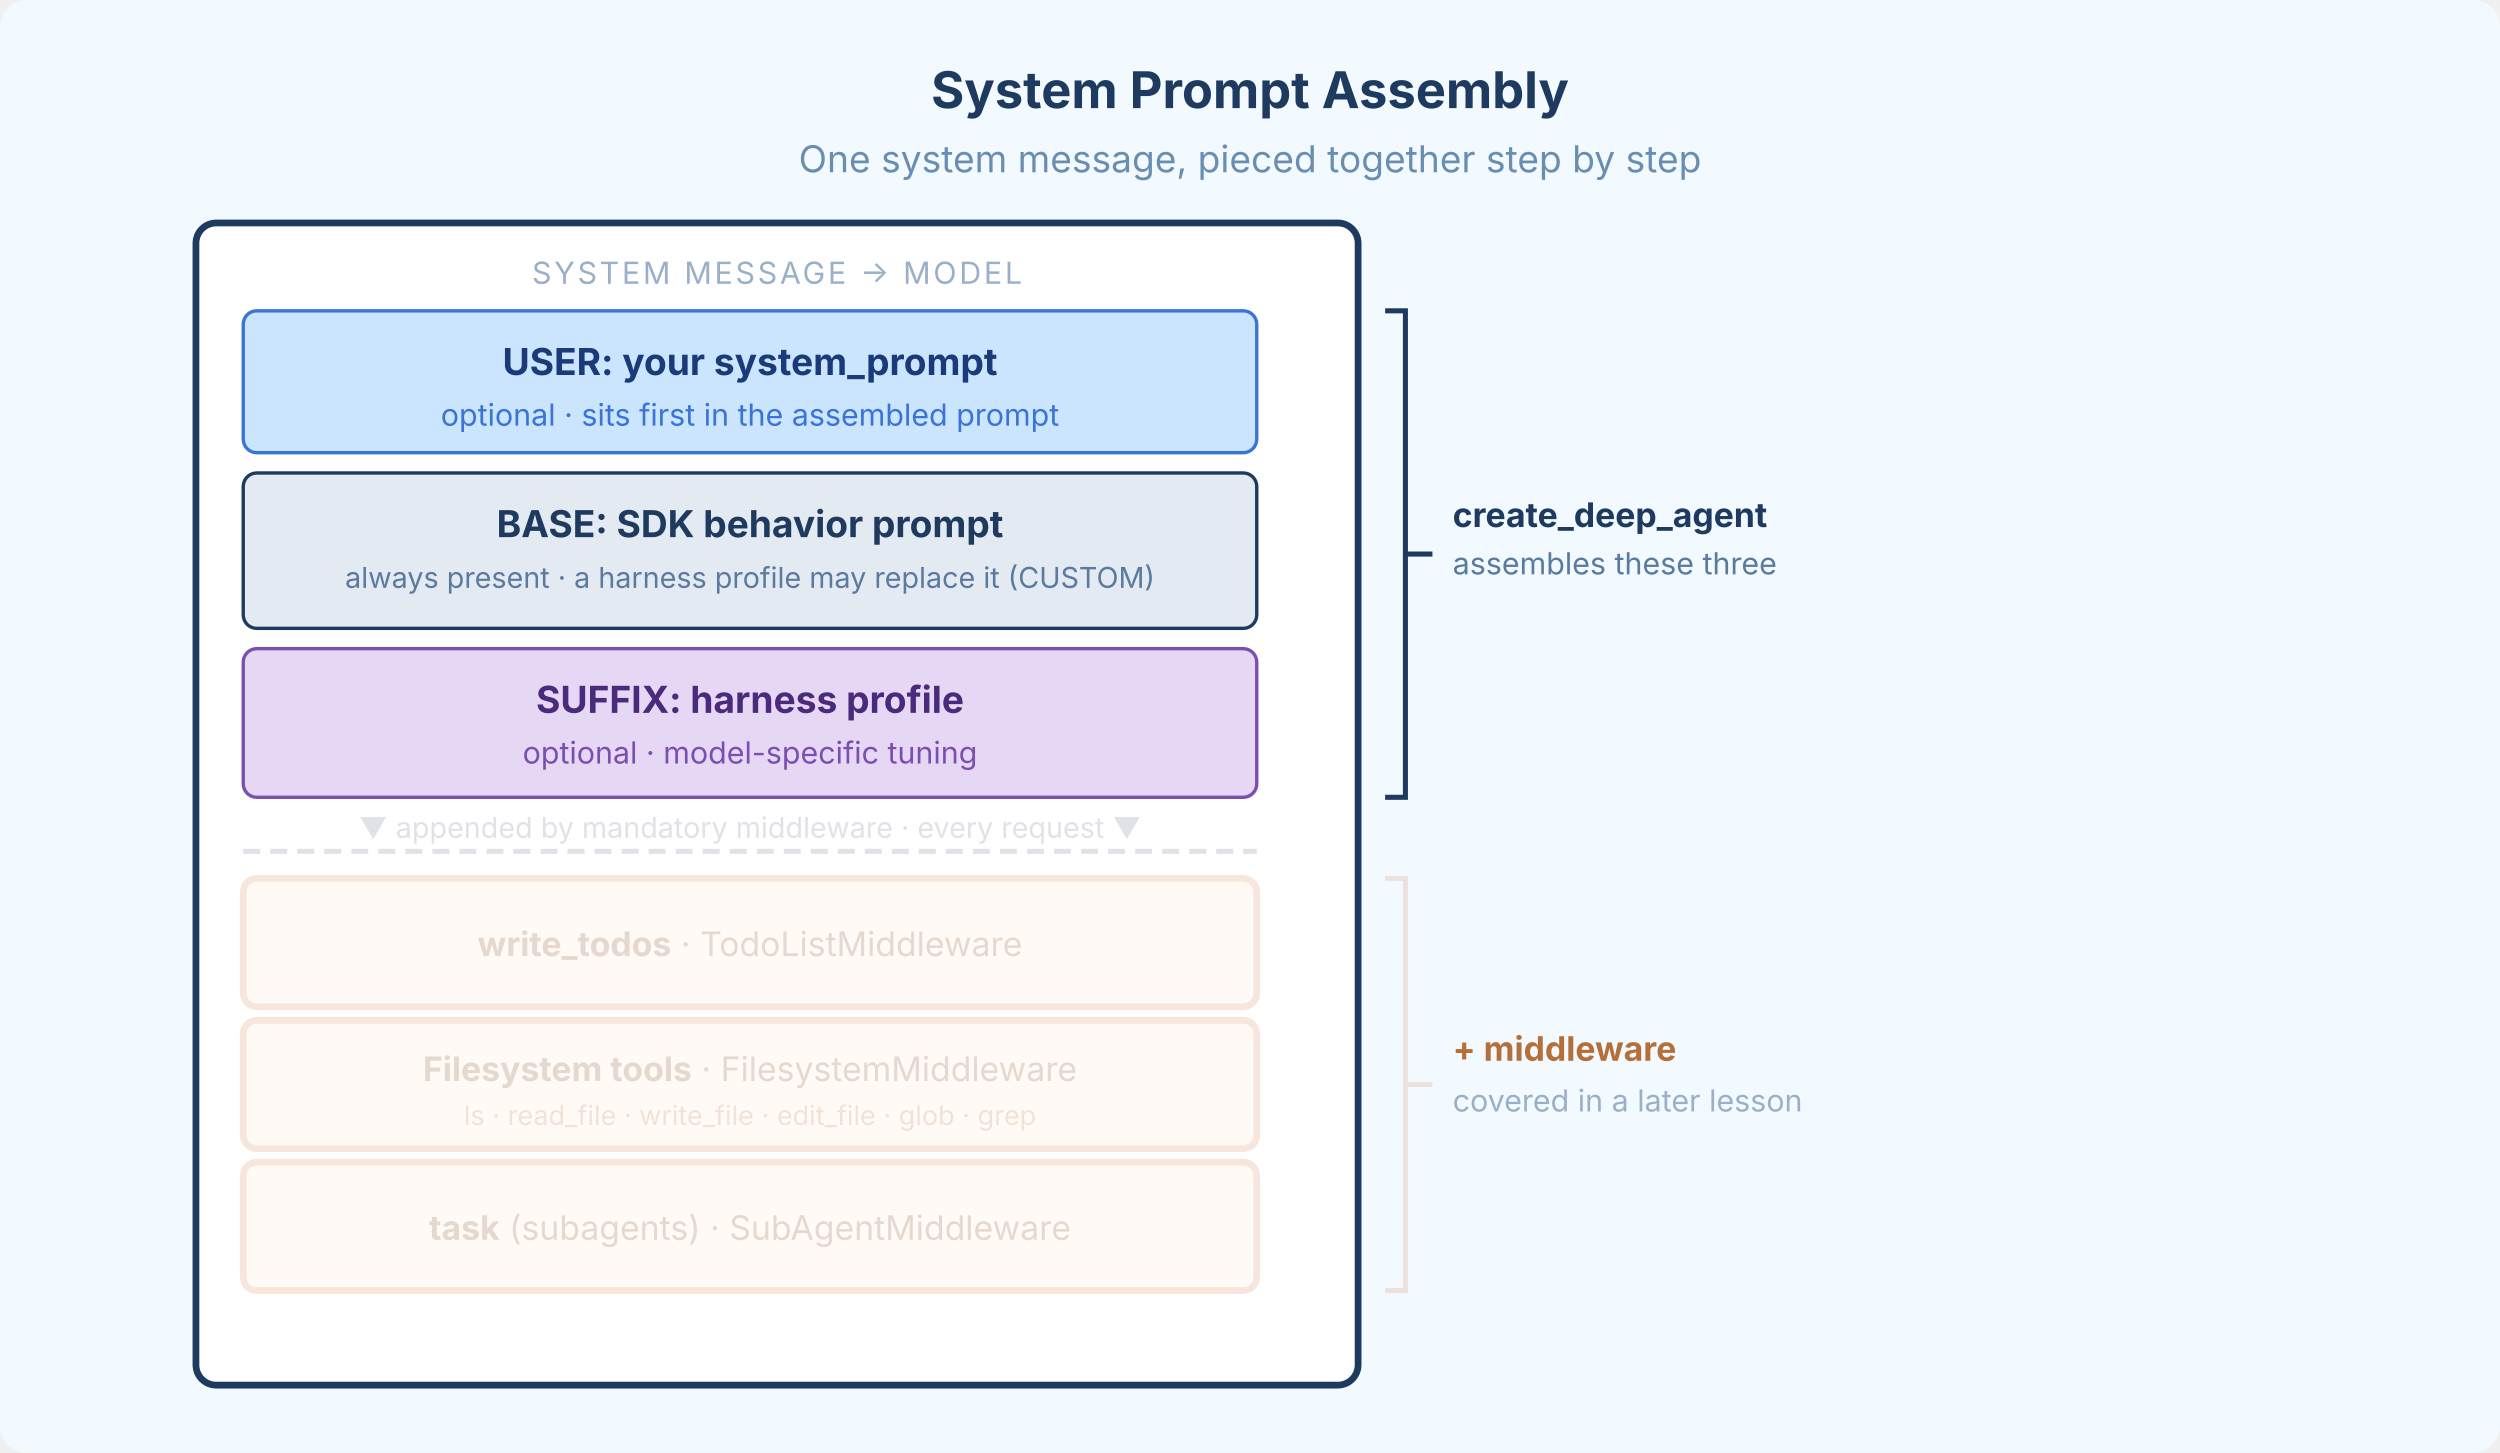
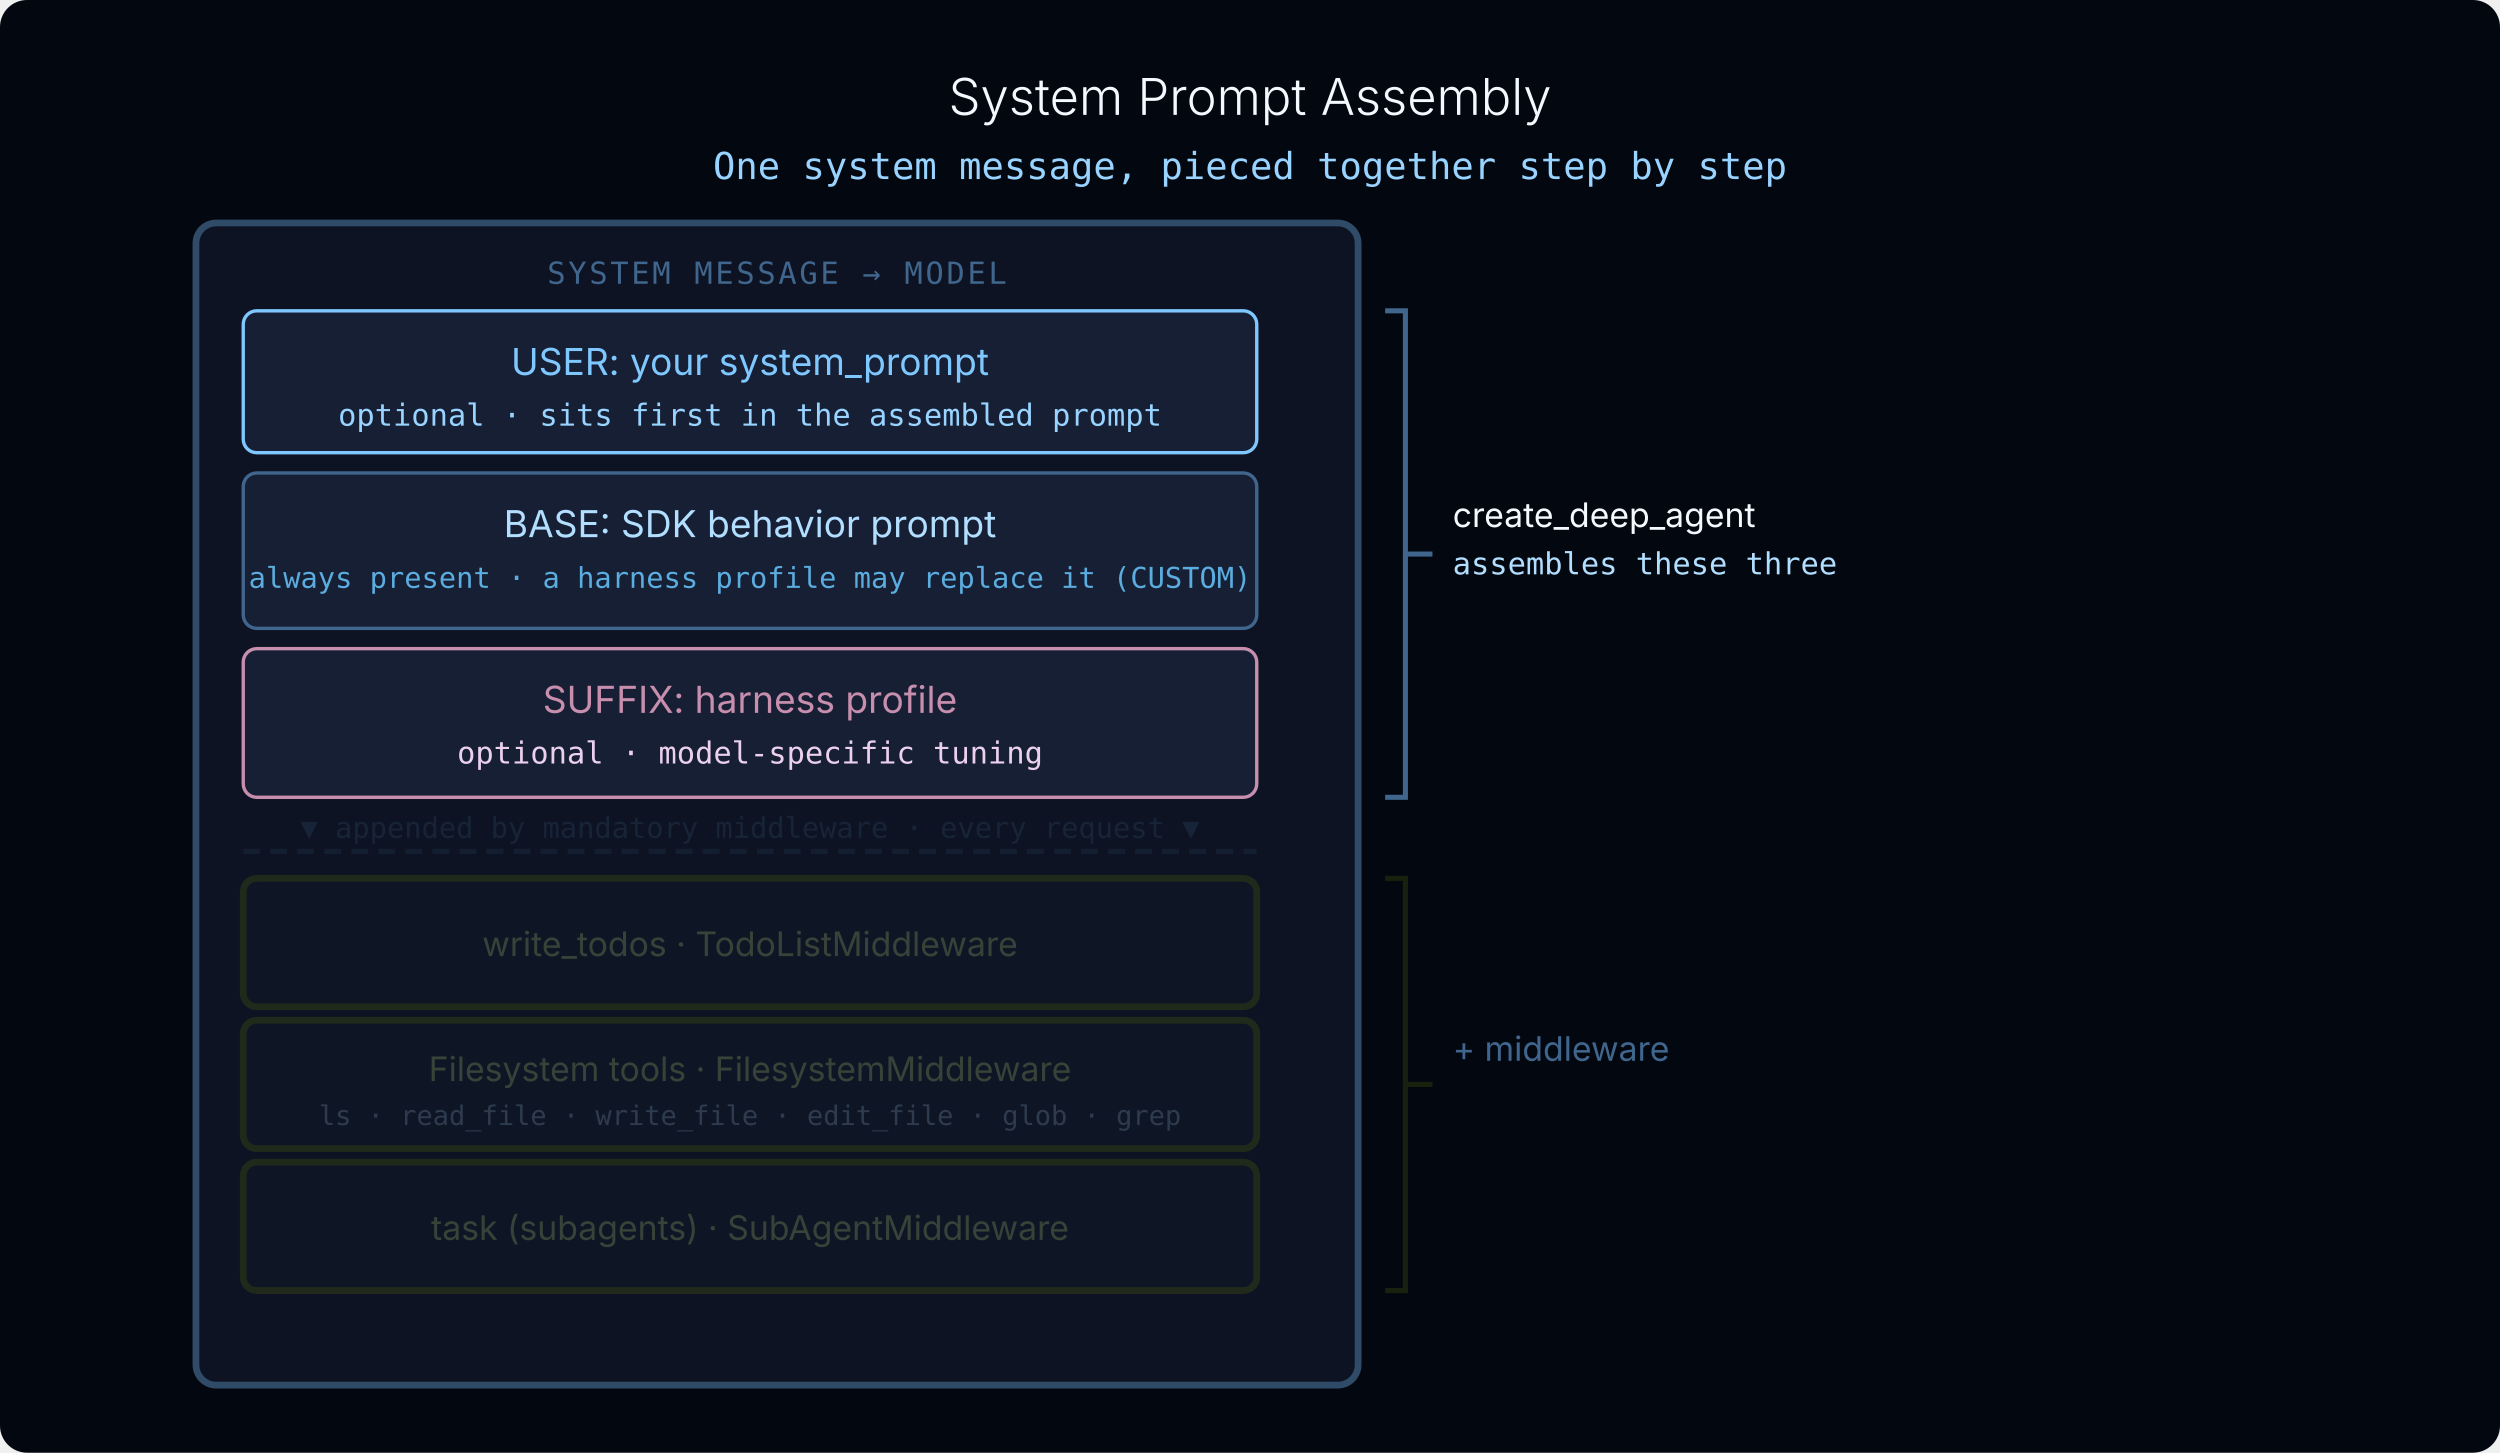
- <svg xmlns="http://www.w3.org/2000/svg" width="740" height="430" font-family="-apple-system, BlinkMacSystemFont, 'Segoe UI', sans-serif">
-   <rect width="740" height="430" fill="#F2FAFF" rx="8" />
-   <text x="370" y="32" text-anchor="middle" font-size="15" font-weight="700" fill="#1E3A5F">System Prompt Assembly</text>
-   <text x="370" y="51" text-anchor="middle" font-size="11" fill="#6A8EB0">One system message, pieced together step by step</text>
-   <rect x="58" y="66" width="344" height="344" rx="6" fill="white" stroke="#1E3A5F" stroke-width="2" />
-   <text x="230" y="84" text-anchor="middle" font-size="9" fill="#9AB0C8" letter-spacing="0.8">SYSTEM MESSAGE  →  MODEL</text>
-   <rect x="72" y="92" width="300" height="42" rx="4" fill="#CCE5FF" stroke="#3A74D4" stroke-width="1" />
-   <text x="222" y="111" text-anchor="middle" font-size="11" font-weight="700" fill="#1A3A7A">USER: your system_prompt</text>
-   <text x="222" y="126" text-anchor="middle" font-size="9" fill="#3A74D4">optional · sits first in the assembled prompt</text>
-   <rect x="72" y="140" width="300" height="46" rx="4" fill="#E3EAF2" stroke="#1E3A5F" stroke-width="1" />
-   <text x="222" y="159" text-anchor="middle" font-size="11" font-weight="700" fill="#1E3A5F">BASE: SDK behavior prompt</text>
-   <text x="222" y="174" text-anchor="middle" font-size="8.5" fill="#5A7A9F">always present · a harness profile may replace it (CUSTOM)</text>
-   <rect x="72" y="192" width="300" height="44" rx="4" fill="#E6D8F5" stroke="#7A4FB0" stroke-width="1" />
-   <text x="222" y="211" text-anchor="middle" font-size="11" font-weight="700" fill="#4A2A7A">SUFFIX: harness profile</text>
-   <text x="222" y="226" text-anchor="middle" font-size="9" fill="#7A4FB0">optional · model-specific tuning</text>
+ <svg xmlns="http://www.w3.org/2000/svg" width="740" height="430" font-family="'Inter', -apple-system, BlinkMacSystemFont, 'Segoe UI', sans-serif">
+   <rect width="740" height="430" fill="#030710" rx="8" />
+   <text x="370" y="34" text-anchor="middle" font-size="15" font-weight="300" fill="#F2FAFF">System Prompt Assembly</text>
+   <text x="370" y="53" text-anchor="middle" font-size="11" fill="#99D3FF" font-family="'IBM Plex Mono', ui-monospace, SFMono-Regular, Menlo, Consolas, monospace">One system message, pieced together step by step</text>
+   <rect x="58" y="66" width="344" height="344" rx="6" fill="#0D1322" stroke="#2F4B68" stroke-width="2" />
+   <text x="230" y="84" text-anchor="middle" font-size="9" fill="#40668D" letter-spacing="0.8" font-family="'IBM Plex Mono', ui-monospace, SFMono-Regular, Menlo, Consolas, monospace">SYSTEM MESSAGE  →  MODEL</text>
+   <rect x="72" y="92" width="300" height="42" rx="4" fill="#161F34" stroke="#7FC8FF" stroke-width="1" />
+   <text x="222" y="111" text-anchor="middle" font-size="11" font-weight="400" fill="#7FC8FF">USER: your system_prompt</text>
+   <text x="222" y="126" text-anchor="middle" font-size="9" fill="#99D3FF" font-family="'IBM Plex Mono', ui-monospace, SFMono-Regular, Menlo, Consolas, monospace">optional · sits first in the assembled prompt</text>
+   <rect x="72" y="140" width="300" height="46" rx="4" fill="#161F34" stroke="#40668D" stroke-width="1" />
+   <text x="222" y="159" text-anchor="middle" font-size="11" font-weight="400" fill="#B2DEFF">BASE: SDK behavior prompt</text>
+   <text x="222" y="174" text-anchor="middle" font-size="8.5" fill="#5BADDF" font-family="'IBM Plex Mono', ui-monospace, SFMono-Regular, Menlo, Consolas, monospace">always present · a harness profile may replace it (CUSTOM)</text>
+   <rect x="72" y="192" width="300" height="44" rx="4" fill="#161F34" stroke="#C78EAD" stroke-width="1" />
+   <text x="222" y="211" text-anchor="middle" font-size="11" font-weight="400" fill="#C78EAD">SUFFIX: harness profile</text>
+   <text x="222" y="226" text-anchor="middle" font-size="9" fill="#EBD0F0" font-family="'IBM Plex Mono', ui-monospace, SFMono-Regular, Menlo, Consolas, monospace">optional · model-specific tuning</text>
  <g opacity="0.2">
-     <line x1="72" y1="252" x2="372" y2="252" stroke="#6A6A8A" stroke-width="1.5" stroke-dasharray="5,3" />
-     <text x="222" y="248" text-anchor="middle" font-size="8.5" fill="#6A6A8A">▼  appended by mandatory middleware · every request  ▼</text>
-     <rect x="72" y="260" width="300" height="38" rx="4" fill="#FFE8CC" stroke="#D4834A" stroke-width="2" />
-     <text x="222" y="283" text-anchor="middle" font-size="10" fill="#7A3A10">
-       <tspan font-weight="700">write_todos</tspan>  ·  TodoListMiddleware</text>
-     <rect x="72" y="302" width="300" height="38" rx="4" fill="#FFE8CC" stroke="#D4834A" stroke-width="2" />
-     <text x="222" y="320" text-anchor="middle" font-size="10" fill="#7A3A10">
-       <tspan font-weight="700">Filesystem tools</tspan>  ·  FilesystemMiddleware</text>
-     <text x="222" y="333" text-anchor="middle" font-size="8" fill="#B5703A">ls · read_file · write_file · edit_file · glob · grep</text>
-     <rect x="72" y="344" width="300" height="38" rx="4" fill="#FFE8CC" stroke="#D4834A" stroke-width="2" />
-     <text x="222" y="367" text-anchor="middle" font-size="10" fill="#7A3A10">
-       <tspan font-weight="700">task</tspan> (subagents)  ·  SubAgentMiddleware</text>
+     <line x1="72" y1="252" x2="372" y2="252" stroke="#2F4B68" stroke-width="1.5" stroke-dasharray="5,3" />
+     <text x="222" y="248" text-anchor="middle" font-size="8.5" fill="#40668D" font-family="'IBM Plex Mono', ui-monospace, SFMono-Regular, Menlo, Consolas, monospace">▼  appended by mandatory middleware · every request  ▼</text>
+     <rect x="72" y="260" width="300" height="38" rx="4" fill="#161F34" stroke="#6E8900" stroke-width="2" />
+     <text x="222" y="283" text-anchor="middle" font-size="10" fill="#E3FF8F">
+       <tspan font-weight="400">write_todos</tspan>  ·  TodoListMiddleware</text>
+     <rect x="72" y="302" width="300" height="38" rx="4" fill="#161F34" stroke="#6E8900" stroke-width="2" />
+     <text x="222" y="320" text-anchor="middle" font-size="10" fill="#E3FF8F">
+       <tspan font-weight="400">Filesystem tools</tspan>  ·  FilesystemMiddleware</text>
+     <text x="222" y="333" text-anchor="middle" font-size="8" fill="#B2DEFF" font-family="'IBM Plex Mono', ui-monospace, SFMono-Regular, Menlo, Consolas, monospace">ls · read_file · write_file · edit_file · glob · grep</text>
+     <rect x="72" y="344" width="300" height="38" rx="4" fill="#161F34" stroke="#6E8900" stroke-width="2" />
+     <text x="222" y="367" text-anchor="middle" font-size="10" fill="#E3FF8F">
+       <tspan font-weight="400">task</tspan> (subagents)  ·  SubAgentMiddleware</text>
  </g>
-   <path d="M 410 92 L 416 92 L 416 236 L 410 236" fill="none" stroke="#1E3A5F" stroke-width="1.5" />
-   <line x1="416" y1="164" x2="424" y2="164" stroke="#1E3A5F" stroke-width="1.5" />
-   <text x="430" y="156" font-size="10" font-weight="700" fill="#1E3A5F">create_deep_agent</text>
-   <text x="430" y="170" font-size="9" fill="#5A7A9F">assembles these three</text>
+   <path d="M 410 92 L 416 92 L 416 236 L 410 236" fill="none" stroke="#40668D" stroke-width="1.5" />
+   <line x1="416" y1="164" x2="424" y2="164" stroke="#40668D" stroke-width="1.5" />
+   <text x="430" y="156" font-size="10" font-weight="400" fill="#F2FAFF">create_deep_agent</text>
+   <text x="430" y="170" font-size="9" fill="#B2DEFF" font-family="'IBM Plex Mono', ui-monospace, SFMono-Regular, Menlo, Consolas, monospace">assembles these three</text>
  <g opacity="0.2">
-     <path d="M 410 260 L 416 260 L 416 382 L 410 382" fill="none" stroke="#D4834A" stroke-width="1.5" />
-     <line x1="416" y1="321" x2="424" y2="321" stroke="#D4834A" stroke-width="1.5" />
+     <path d="M 410 260 L 416 260 L 416 382 L 410 382" fill="none" stroke="#6E8900" stroke-width="1.5" />
+     <line x1="416" y1="321" x2="424" y2="321" stroke="#6E8900" stroke-width="1.5" />
  </g>
-   <text x="430" y="314" font-size="10" font-weight="700" fill="#B5703A">+ middleware</text>
-   <text x="430" y="329" font-size="9" fill="#9AB0C8">covered in a later lesson</text>
+   <text x="430" y="314" font-size="10" font-weight="400" fill="#40668D">+ middleware</text>
</svg>
